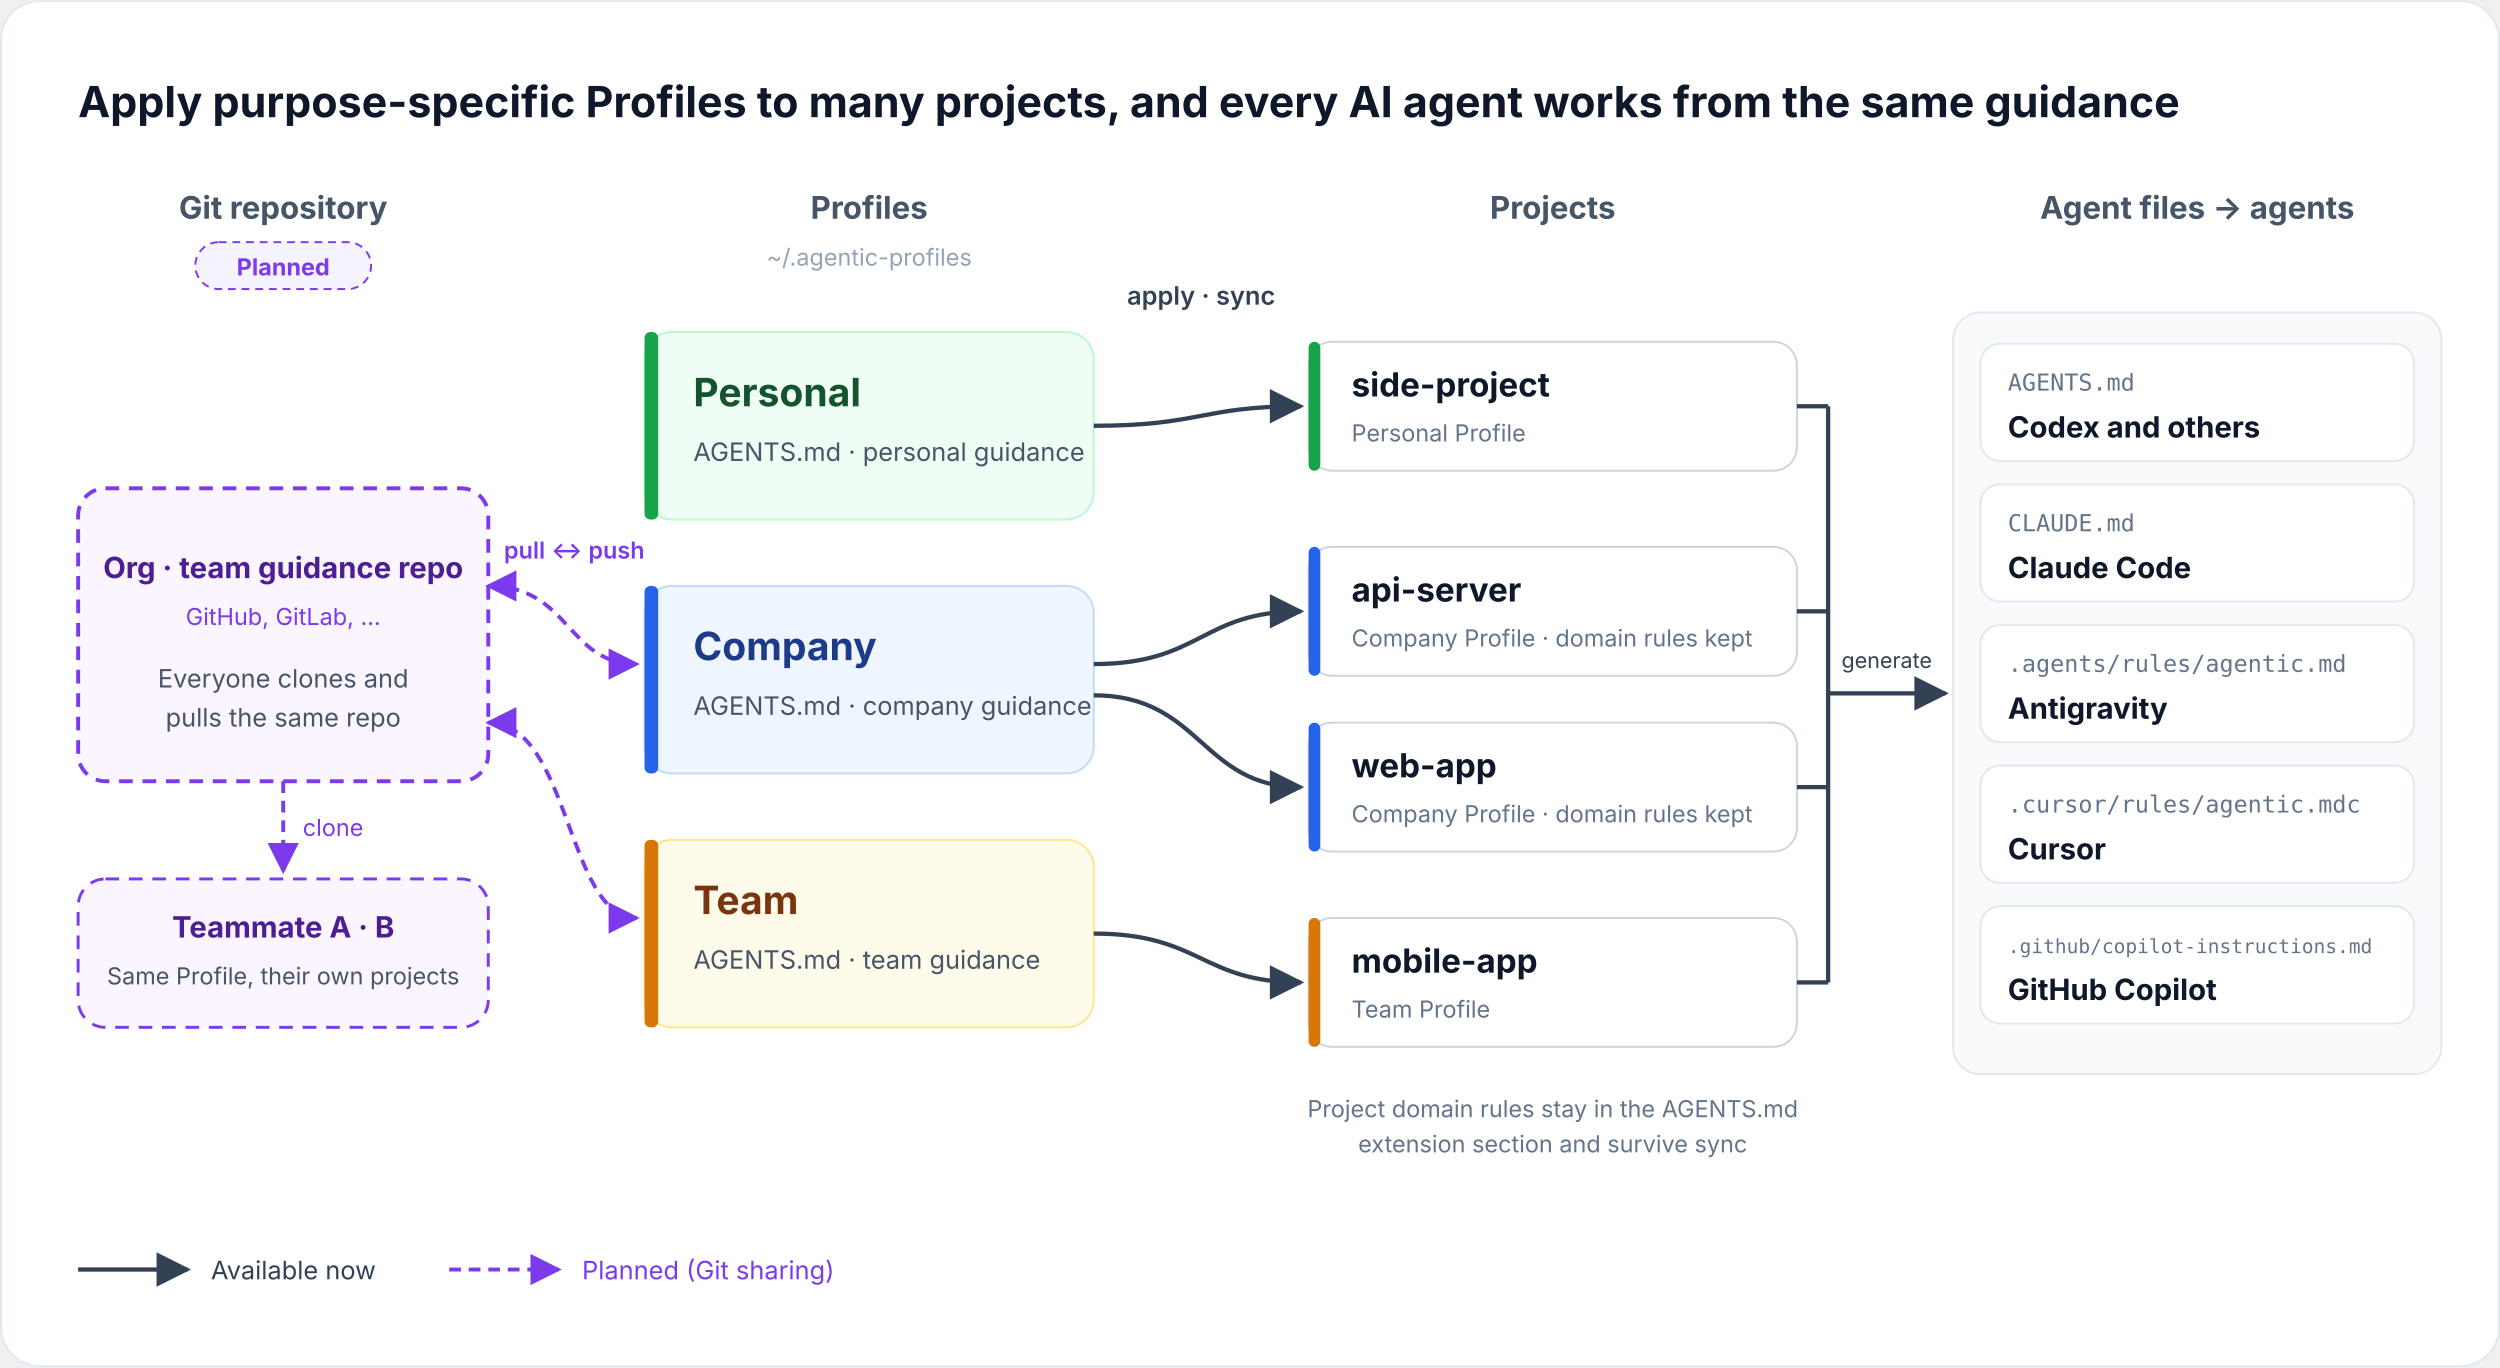
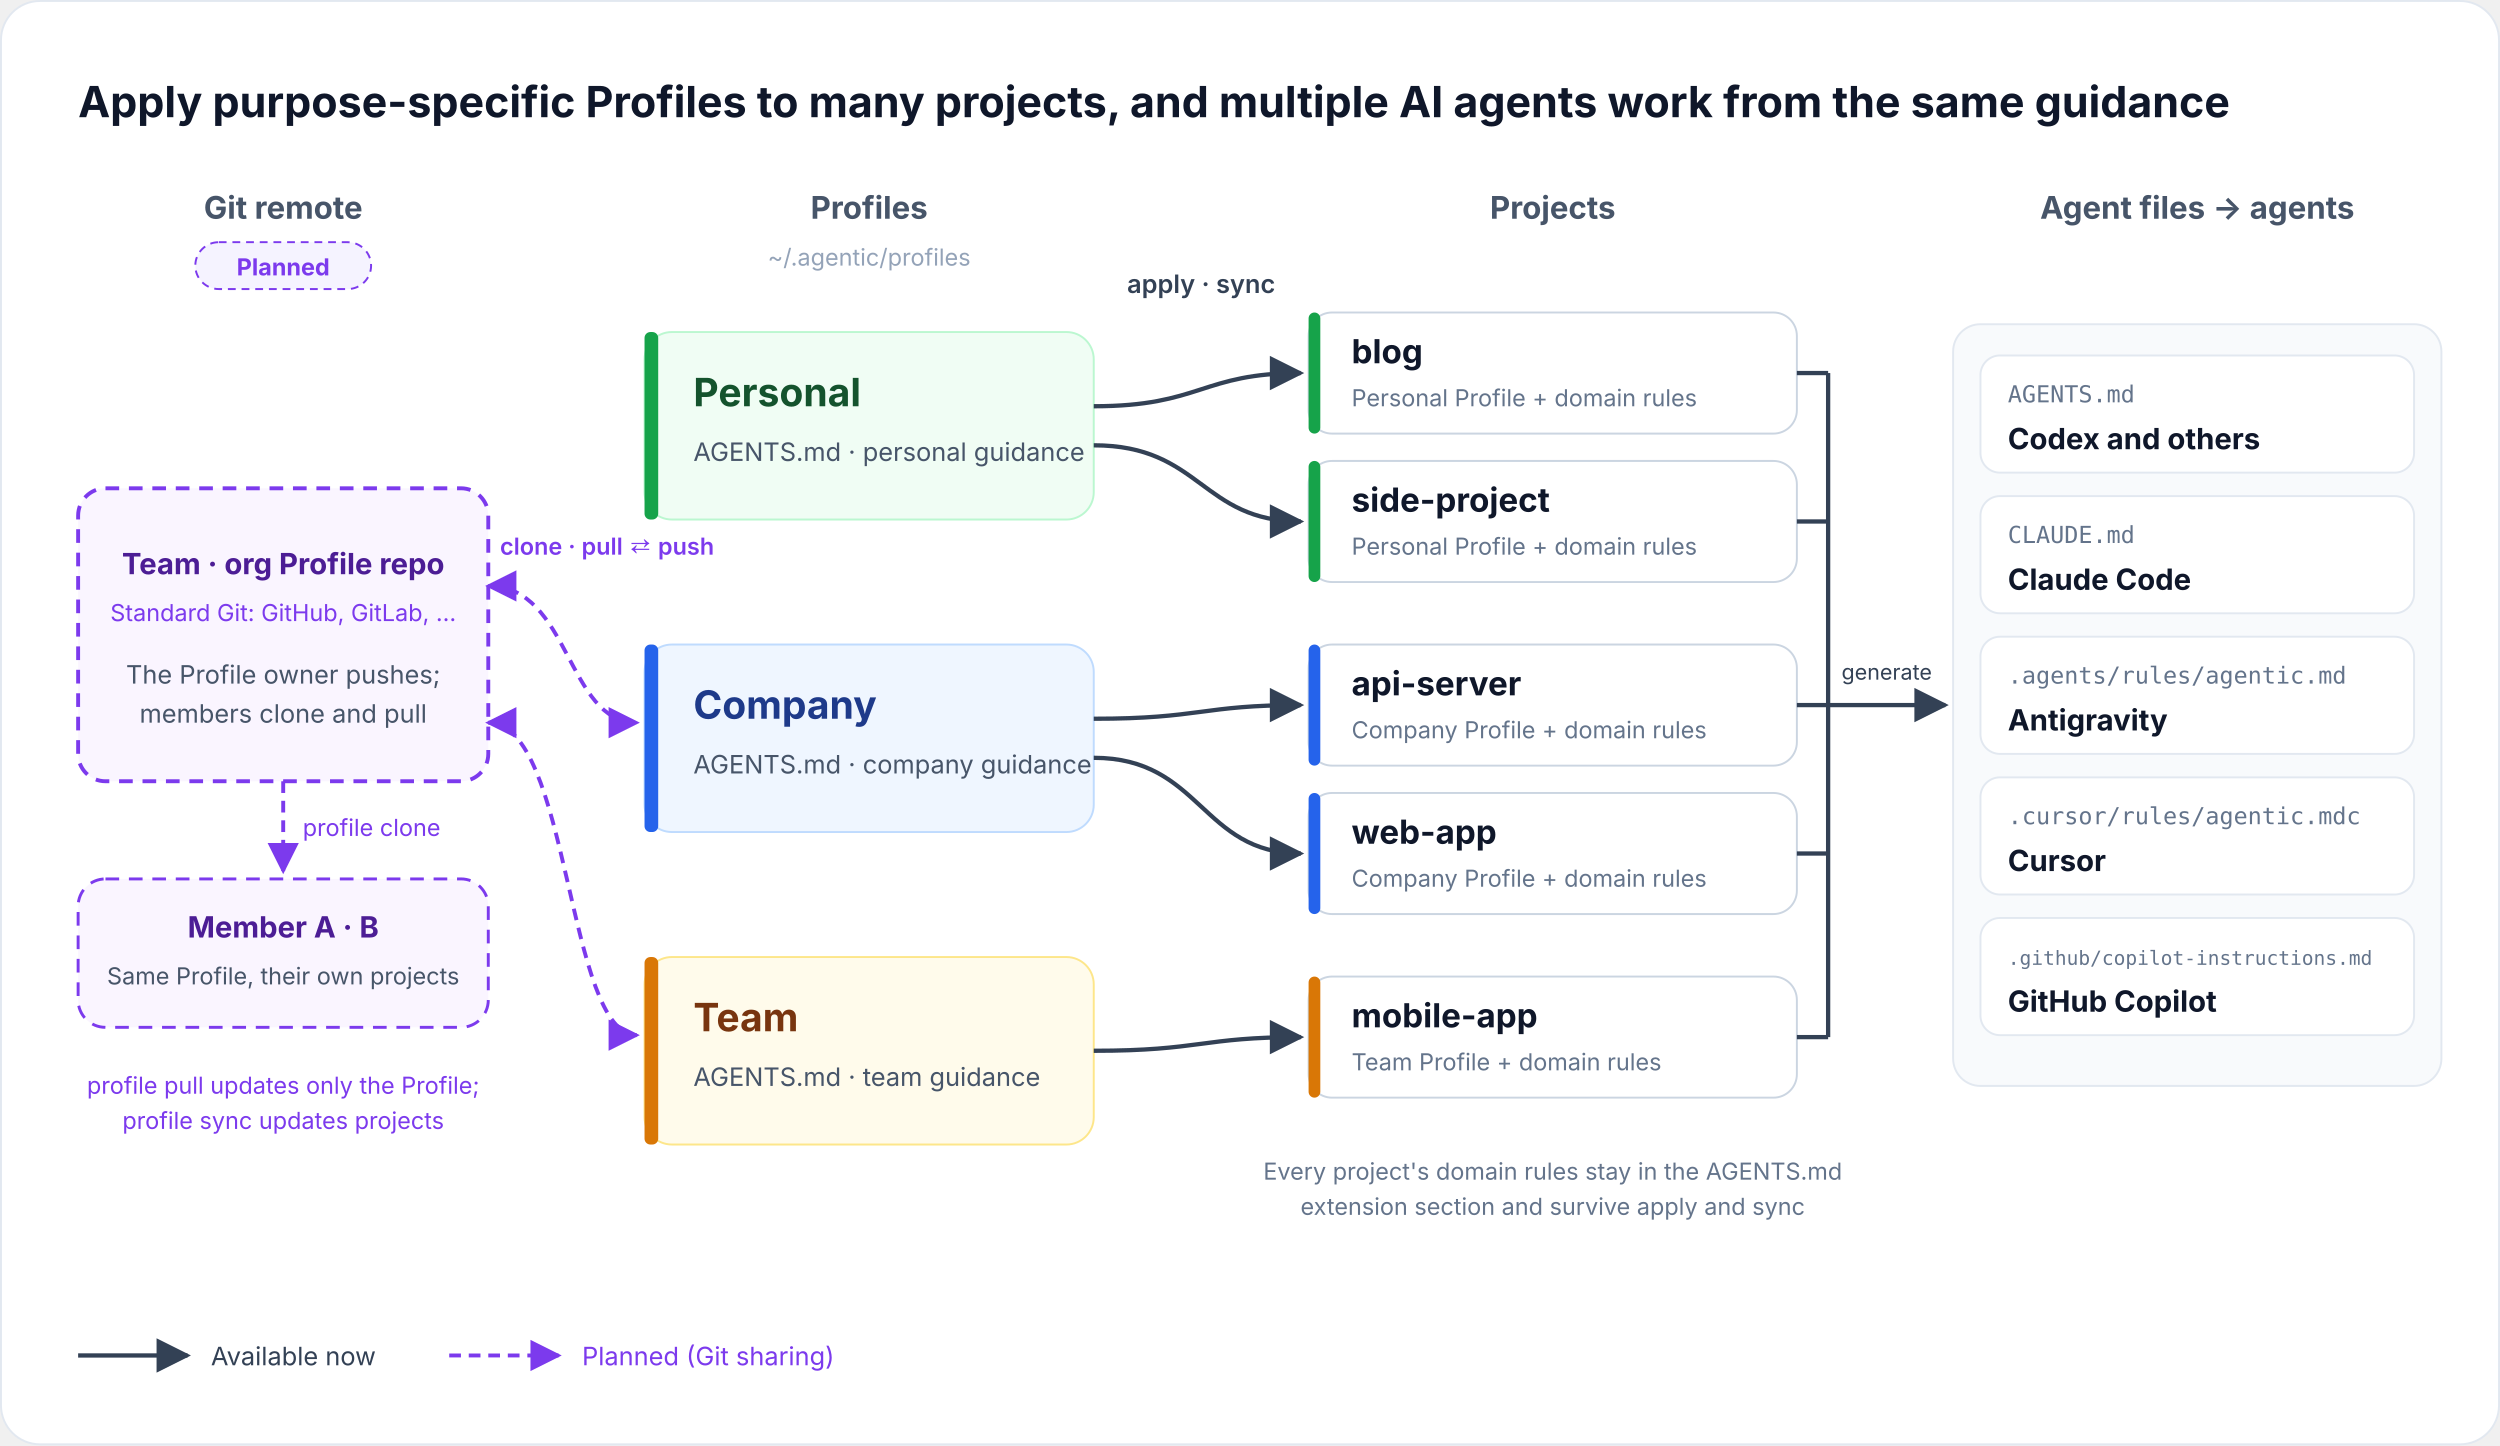
- <svg xmlns="http://www.w3.org/2000/svg" width="1280" height="700" viewBox="0 0 1280 700" font-family="'Pretendard Variable', 'Pretendard', 'Inter', 'Helvetica Neue', Arial, sans-serif">
+ <svg xmlns="http://www.w3.org/2000/svg" width="1280" height="740" viewBox="0 0 1280 740" font-family="'Pretendard Variable', 'Pretendard', 'Inter', 'Helvetica Neue', Arial, sans-serif">
  <defs>
    <marker id="arrow" viewBox="0 0 10 10" refX="9" refY="5" markerWidth="8" markerHeight="8" orient="auto-start-reverse">
      <path d="M0,0 L10,5 L0,10 z" fill="#334155" />
    </marker>
    <marker id="arrow-plan" viewBox="0 0 10 10" refX="9" refY="5" markerWidth="8" markerHeight="8" orient="auto-start-reverse">
      <path d="M0,0 L10,5 L0,10 z" fill="#7c3aed" />
    </marker>
  </defs>
-   <rect x="0.5" y="0.5" width="1279" height="699" rx="20" fill="#ffffff" stroke="#e2e8f0" />
-   <text x="40" y="60" font-size="22" font-weight="700" fill="#0f172a">Apply purpose-specific Profiles to many projects, and every AI agent works from the same guidance</text>
-   <text x="145" y="112" font-size="16" font-weight="700" fill="#475569" text-anchor="middle">Git repository</text>
+   <rect x="0.5" y="0.5" width="1279" height="739" rx="20" fill="#ffffff" stroke="#e2e8f0" />
+   <text x="40" y="60" font-size="22" font-weight="700" fill="#0f172a">Apply purpose-specific Profiles to many projects, and multiple AI agents work from the same guidance</text>
+   <text x="145" y="112" font-size="16" font-weight="700" fill="#475569" text-anchor="middle">Git remote</text>
  <rect x="100" y="124" width="90" height="24" rx="12" fill="#f5f3ff" stroke="#7c3aed" stroke-dasharray="4 3" />
  <text x="145" y="141" font-size="12" font-weight="700" fill="#7c3aed" text-anchor="middle">Planned</text>
  <text x="445" y="112" font-size="16" font-weight="700" fill="#475569" text-anchor="middle">Profiles</text>
-   <text x="445" y="136" font-size="12" fill="#94a3b8" text-anchor="middle">~/.agentic-profiles</text>
+   <text x="445" y="136" font-size="12" fill="#94a3b8" text-anchor="middle">~/.agentic/profiles</text>
  <text x="795" y="112" font-size="16" font-weight="700" fill="#475569" text-anchor="middle">Projects</text>
  <text x="1125" y="112" font-size="16" font-weight="700" fill="#475569" text-anchor="middle">Agent files → agents</text>
  <rect x="40" y="250" width="210" height="150" rx="14" fill="#faf5ff" stroke="#7c3aed" stroke-width="2" stroke-dasharray="7 5" />
-   <text x="145" y="296" font-size="15" font-weight="700" fill="#4c1d95" text-anchor="middle">Org · team guidance repo</text>
-   <text x="145" y="320" font-size="12" fill="#7c3aed" text-anchor="middle">GitHub, GitLab, …</text>
-   <text x="145" y="352" font-size="13" fill="#475569" text-anchor="middle">Everyone clones and</text>
-   <text x="145" y="372" font-size="13" fill="#475569" text-anchor="middle">pulls the same repo</text>
+   <text x="145" y="294" font-size="15" font-weight="700" fill="#4c1d95" text-anchor="middle">Team · org Profile repo</text>
+   <text x="145" y="318" font-size="12" fill="#7c3aed" text-anchor="middle">Standard Git: GitHub, GitLab, …</text>
+   <text x="145" y="350" font-size="13" fill="#475569" text-anchor="middle">The Profile owner pushes;</text>
+   <text x="145" y="370" font-size="13" fill="#475569" text-anchor="middle">members clone and pull</text>
  <rect x="40" y="450" width="210" height="76" rx="14" fill="#faf5ff" stroke="#7c3aed" stroke-width="1.5" stroke-dasharray="7 5" />
-   <text x="145" y="480" font-size="15" font-weight="700" fill="#4c1d95" text-anchor="middle">Teammate A · B</text>
+   <text x="145" y="480" font-size="15" font-weight="700" fill="#4c1d95" text-anchor="middle">Member A · B</text>
  <text x="145" y="504" font-size="12" fill="#475569" text-anchor="middle">Same Profile, their own projects</text>
  <path d="M145,400 L145,446" fill="none" stroke="#7c3aed" stroke-width="2" stroke-dasharray="6 4" marker-end="url(#arrow-plan)" />
-   <text x="155" y="428" font-size="12" fill="#7c3aed">clone</text>
-   <path d="M250,300 C292,300 290,340 326,340" fill="none" stroke="#7c3aed" stroke-width="2" stroke-dasharray="6 4" marker-start="url(#arrow-plan)" marker-end="url(#arrow-plan)" />
-   <path d="M250,370 C292,370 290,470 326,470" fill="none" stroke="#7c3aed" stroke-width="2" stroke-dasharray="6 4" marker-start="url(#arrow-plan)" marker-end="url(#arrow-plan)" />
-   <text x="258" y="286" font-size="12" font-weight="600" fill="#7c3aed">pull ↔ push</text>
+   <text x="155" y="428" font-size="12" fill="#7c3aed">profile clone</text>
+   <text x="145" y="560" font-size="12" fill="#7c3aed" text-anchor="middle">profile pull updates only the Profile;</text>
+   <text x="145" y="578" font-size="12" fill="#7c3aed" text-anchor="middle">profile sync updates projects</text>
+   <path d="M250,300 C292,300 290,370 326,370" fill="none" stroke="#7c3aed" stroke-width="2" stroke-dasharray="6 4" marker-start="url(#arrow-plan)" marker-end="url(#arrow-plan)" />
+   <path d="M250,370 C292,370 290,530 326,530" fill="none" stroke="#7c3aed" stroke-width="2" stroke-dasharray="6 4" marker-start="url(#arrow-plan)" marker-end="url(#arrow-plan)" />
+   <text x="256" y="284" font-size="12" font-weight="600" fill="#7c3aed">clone · pull ⇄ push</text>
  <g>
    <rect x="330" y="170" width="230" height="96" rx="14" fill="#f0fdf4" stroke="#bbf7d0" />
    <rect x="330" y="170" width="7" height="96" rx="3" fill="#16a34a" />
    <text x="355" y="208" font-size="20" font-weight="700" fill="#14532d">Personal</text>
    <text x="355" y="236" font-size="13" fill="#475569">AGENTS.md · personal guidance</text>
  </g>
  <g>
-     <rect x="330" y="300" width="230" height="96" rx="14" fill="#eff6ff" stroke="#bfdbfe" />
-     <rect x="330" y="300" width="7" height="96" rx="3" fill="#2563eb" />
-     <text x="355" y="338" font-size="20" font-weight="700" fill="#1e3a8a">Company</text>
-     <text x="355" y="366" font-size="13" fill="#475569">AGENTS.md · company guidance</text>
+     <rect x="330" y="330" width="230" height="96" rx="14" fill="#eff6ff" stroke="#bfdbfe" />
+     <rect x="330" y="330" width="7" height="96" rx="3" fill="#2563eb" />
+     <text x="355" y="368" font-size="20" font-weight="700" fill="#1e3a8a">Company</text>
+     <text x="355" y="396" font-size="13" fill="#475569">AGENTS.md · company guidance</text>
  </g>
  <g>
-     <rect x="330" y="430" width="230" height="96" rx="14" fill="#fffbeb" stroke="#fde68a" />
-     <rect x="330" y="430" width="7" height="96" rx="3" fill="#d97706" />
-     <text x="355" y="468" font-size="20" font-weight="700" fill="#78350f">Team</text>
-     <text x="355" y="496" font-size="13" fill="#475569">AGENTS.md · team guidance</text>
+     <rect x="330" y="490" width="230" height="96" rx="14" fill="#fffbeb" stroke="#fde68a" />
+     <rect x="330" y="490" width="7" height="96" rx="3" fill="#d97706" />
+     <text x="355" y="528" font-size="20" font-weight="700" fill="#78350f">Team</text>
+     <text x="355" y="556" font-size="13" fill="#475569">AGENTS.md · team guidance</text>
  </g>
-   <text x="615" y="156" font-size="13" font-weight="600" fill="#334155" text-anchor="middle">apply · sync</text>
-   <path d="M560,218 C615,218 615,208 666,208" fill="none" stroke="#334155" stroke-width="2.2" marker-end="url(#arrow)" />
-   <path d="M560,340 C615,340 615,313 666,313" fill="none" stroke="#334155" stroke-width="2.2" marker-end="url(#arrow)" />
-   <path d="M560,356 C615,356 615,403 666,403" fill="none" stroke="#334155" stroke-width="2.2" marker-end="url(#arrow)" />
-   <path d="M560,478 C615,478 615,503 666,503" fill="none" stroke="#334155" stroke-width="2.2" marker-end="url(#arrow)" />
+   <text x="615" y="150" font-size="13" font-weight="600" fill="#334155" text-anchor="middle">apply · sync</text>
+   <path d="M560,208 C615,208 615,191 666,191" fill="none" stroke="#334155" stroke-width="2.2" marker-end="url(#arrow)" />
+   <path d="M560,228 C615,228 615,267 666,267" fill="none" stroke="#334155" stroke-width="2.2" marker-end="url(#arrow)" />
+   <path d="M560,368 C615,368 615,361 666,361" fill="none" stroke="#334155" stroke-width="2.2" marker-end="url(#arrow)" />
+   <path d="M560,388 C615,388 615,437 666,437" fill="none" stroke="#334155" stroke-width="2.2" marker-end="url(#arrow)" />
+   <path d="M560,538 C615,538 615,531 666,531" fill="none" stroke="#334155" stroke-width="2.2" marker-end="url(#arrow)" />
  <g>
-     <rect x="670" y="175" width="250" height="66" rx="12" fill="#ffffff" stroke="#cbd5e1" />
-     <rect x="670" y="175" width="6" height="66" rx="3" fill="#16a34a" />
-     <text x="692" y="203" font-size="17" font-weight="700" fill="#0f172a">side-project</text>
-     <text x="692" y="226" font-size="12" fill="#64748b">Personal Profile</text>
+     <rect x="670" y="160" width="250" height="62" rx="12" fill="#ffffff" stroke="#cbd5e1" />
+     <rect x="670" y="160" width="6" height="62" rx="3" fill="#16a34a" />
+     <text x="692" y="186" font-size="17" font-weight="700" fill="#0f172a">blog</text>
+     <text x="692" y="208" font-size="12" fill="#64748b">Personal Profile + domain rules</text>
  </g>
  <g>
-     <rect x="670" y="280" width="250" height="66" rx="12" fill="#ffffff" stroke="#cbd5e1" />
-     <rect x="670" y="280" width="6" height="66" rx="3" fill="#2563eb" />
-     <text x="692" y="308" font-size="17" font-weight="700" fill="#0f172a">api-server</text>
-     <text x="692" y="331" font-size="12" fill="#64748b">Company Profile · domain rules kept</text>
+     <rect x="670" y="236" width="250" height="62" rx="12" fill="#ffffff" stroke="#cbd5e1" />
+     <rect x="670" y="236" width="6" height="62" rx="3" fill="#16a34a" />
+     <text x="692" y="262" font-size="17" font-weight="700" fill="#0f172a">side-project</text>
+     <text x="692" y="284" font-size="12" fill="#64748b">Personal Profile + domain rules</text>
  </g>
  <g>
-     <rect x="670" y="370" width="250" height="66" rx="12" fill="#ffffff" stroke="#cbd5e1" />
-     <rect x="670" y="370" width="6" height="66" rx="3" fill="#2563eb" />
-     <text x="692" y="398" font-size="17" font-weight="700" fill="#0f172a">web-app</text>
-     <text x="692" y="421" font-size="12" fill="#64748b">Company Profile · domain rules kept</text>
+     <rect x="670" y="330" width="250" height="62" rx="12" fill="#ffffff" stroke="#cbd5e1" />
+     <rect x="670" y="330" width="6" height="62" rx="3" fill="#2563eb" />
+     <text x="692" y="356" font-size="17" font-weight="700" fill="#0f172a">api-server</text>
+     <text x="692" y="378" font-size="12" fill="#64748b">Company Profile + domain rules</text>
  </g>
  <g>
-     <rect x="670" y="470" width="250" height="66" rx="12" fill="#ffffff" stroke="#cbd5e1" />
-     <rect x="670" y="470" width="6" height="66" rx="3" fill="#d97706" />
-     <text x="692" y="498" font-size="17" font-weight="700" fill="#0f172a">mobile-app</text>
-     <text x="692" y="521" font-size="12" fill="#64748b">Team Profile</text>
+     <rect x="670" y="406" width="250" height="62" rx="12" fill="#ffffff" stroke="#cbd5e1" />
+     <rect x="670" y="406" width="6" height="62" rx="3" fill="#2563eb" />
+     <text x="692" y="432" font-size="17" font-weight="700" fill="#0f172a">web-app</text>
+     <text x="692" y="454" font-size="12" fill="#64748b">Company Profile + domain rules</text>
  </g>
-   <text x="795" y="572" font-size="12" fill="#64748b" text-anchor="middle">Project domain rules stay in the AGENTS.md</text>
-   <text x="795" y="590" font-size="12" fill="#64748b" text-anchor="middle">extension section and survive sync</text>
-   <path d="M920,208 L936,208 M920,313 L936,313 M920,403 L936,403 M920,503 L936,503 M936,208 L936,503" fill="none" stroke="#334155" stroke-width="2.2" />
-   <path d="M936,355 L996,355" fill="none" stroke="#334155" stroke-width="2.2" marker-end="url(#arrow)" />
-   <text x="966" y="342" font-size="11" fill="#334155" text-anchor="middle">generate</text>
-   <rect x="1000" y="160" width="250" height="390" rx="14" fill="#f8fafc" stroke="#e2e8f0" />
+   <g>
+     <rect x="670" y="500" width="250" height="62" rx="12" fill="#ffffff" stroke="#cbd5e1" />
+     <rect x="670" y="500" width="6" height="62" rx="3" fill="#d97706" />
+     <text x="692" y="526" font-size="17" font-weight="700" fill="#0f172a">mobile-app</text>
+     <text x="692" y="548" font-size="12" fill="#64748b">Team Profile + domain rules</text>
+   </g>
+   <text x="795" y="604" font-size="12" fill="#64748b" text-anchor="middle">Every project's domain rules stay in the AGENTS.md</text>
+   <text x="795" y="622" font-size="12" fill="#64748b" text-anchor="middle">extension section and survive apply and sync</text>
+   <path d="M920,191 L936,191 M920,267 L936,267 M920,361 L936,361 M920,437 L936,437 M920,531 L936,531 M936,191 L936,531" fill="none" stroke="#334155" stroke-width="2.2" />
+   <path d="M936,361 L996,361" fill="none" stroke="#334155" stroke-width="2.2" marker-end="url(#arrow)" />
+   <text x="966" y="348" font-size="11" fill="#334155" text-anchor="middle">generate</text>
+   <rect x="1000" y="166" width="250" height="390" rx="14" fill="#f8fafc" stroke="#e2e8f0" />
  <g font-size="15" font-weight="700" fill="#0f172a">
-     <rect x="1014" y="176" width="222" height="60" rx="10" fill="#ffffff" stroke="#e2e8f0" />
-     <text x="1028" y="200" font-family="ui-monospace, 'SF Mono', Menlo, monospace" font-size="12" font-weight="400" fill="#64748b">AGENTS.md</text>
-     <text x="1028" y="224">Codex and others</text>
-     <rect x="1014" y="248" width="222" height="60" rx="10" fill="#ffffff" stroke="#e2e8f0" />
-     <text x="1028" y="272" font-family="ui-monospace, 'SF Mono', Menlo, monospace" font-size="12" font-weight="400" fill="#64748b">CLAUDE.md</text>
-     <text x="1028" y="296">Claude Code</text>
-     <rect x="1014" y="320" width="222" height="60" rx="10" fill="#ffffff" stroke="#e2e8f0" />
-     <text x="1028" y="344" font-family="ui-monospace, 'SF Mono', Menlo, monospace" font-size="12" font-weight="400" fill="#64748b">.agents/rules/agentic.md</text>
-     <text x="1028" y="368">Antigravity</text>
-     <rect x="1014" y="392" width="222" height="60" rx="10" fill="#ffffff" stroke="#e2e8f0" />
-     <text x="1028" y="416" font-family="ui-monospace, 'SF Mono', Menlo, monospace" font-size="12" font-weight="400" fill="#64748b">.cursor/rules/agentic.mdc</text>
-     <text x="1028" y="440">Cursor</text>
-     <rect x="1014" y="464" width="222" height="60" rx="10" fill="#ffffff" stroke="#e2e8f0" />
-     <text x="1028" y="488" font-family="ui-monospace, 'SF Mono', Menlo, monospace" font-size="10" font-weight="400" fill="#64748b">.github/copilot-instructions.md</text>
-     <text x="1028" y="512">GitHub Copilot</text>
+     <rect x="1014" y="182" width="222" height="60" rx="10" fill="#ffffff" stroke="#e2e8f0" />
+     <text x="1028" y="206" font-family="ui-monospace, 'SF Mono', Menlo, monospace" font-size="12" font-weight="400" fill="#64748b">AGENTS.md</text>
+     <text x="1028" y="230">Codex and others</text>
+     <rect x="1014" y="254" width="222" height="60" rx="10" fill="#ffffff" stroke="#e2e8f0" />
+     <text x="1028" y="278" font-family="ui-monospace, 'SF Mono', Menlo, monospace" font-size="12" font-weight="400" fill="#64748b">CLAUDE.md</text>
+     <text x="1028" y="302">Claude Code</text>
+     <rect x="1014" y="326" width="222" height="60" rx="10" fill="#ffffff" stroke="#e2e8f0" />
+     <text x="1028" y="350" font-family="ui-monospace, 'SF Mono', Menlo, monospace" font-size="12" font-weight="400" fill="#64748b">.agents/rules/agentic.md</text>
+     <text x="1028" y="374">Antigravity</text>
+     <rect x="1014" y="398" width="222" height="60" rx="10" fill="#ffffff" stroke="#e2e8f0" />
+     <text x="1028" y="422" font-family="ui-monospace, 'SF Mono', Menlo, monospace" font-size="12" font-weight="400" fill="#64748b">.cursor/rules/agentic.mdc</text>
+     <text x="1028" y="446">Cursor</text>
+     <rect x="1014" y="470" width="222" height="60" rx="10" fill="#ffffff" stroke="#e2e8f0" />
+     <text x="1028" y="494" font-family="ui-monospace, 'SF Mono', Menlo, monospace" font-size="10" font-weight="400" fill="#64748b">.github/copilot-instructions.md</text>
+     <text x="1028" y="518">GitHub Copilot</text>
  </g>
-   <path d="M40,650 L96,650" stroke="#334155" stroke-width="2.2" marker-end="url(#arrow)" />
-   <text x="108" y="655" font-size="13" fill="#334155">Available now</text>
-   <path d="M230,650 L286,650" stroke="#7c3aed" stroke-width="2" stroke-dasharray="6 4" marker-end="url(#arrow-plan)" />
-   <text x="298" y="655" font-size="13" fill="#7c3aed">Planned (Git sharing)</text>
+   <path d="M40,694 L96,694" stroke="#334155" stroke-width="2.2" marker-end="url(#arrow)" />
+   <text x="108" y="699" font-size="13" fill="#334155">Available now</text>
+   <path d="M230,694 L286,694" stroke="#7c3aed" stroke-width="2" stroke-dasharray="6 4" marker-end="url(#arrow-plan)" />
+   <text x="298" y="699" font-size="13" fill="#7c3aed">Planned (Git sharing)</text>
</svg>
